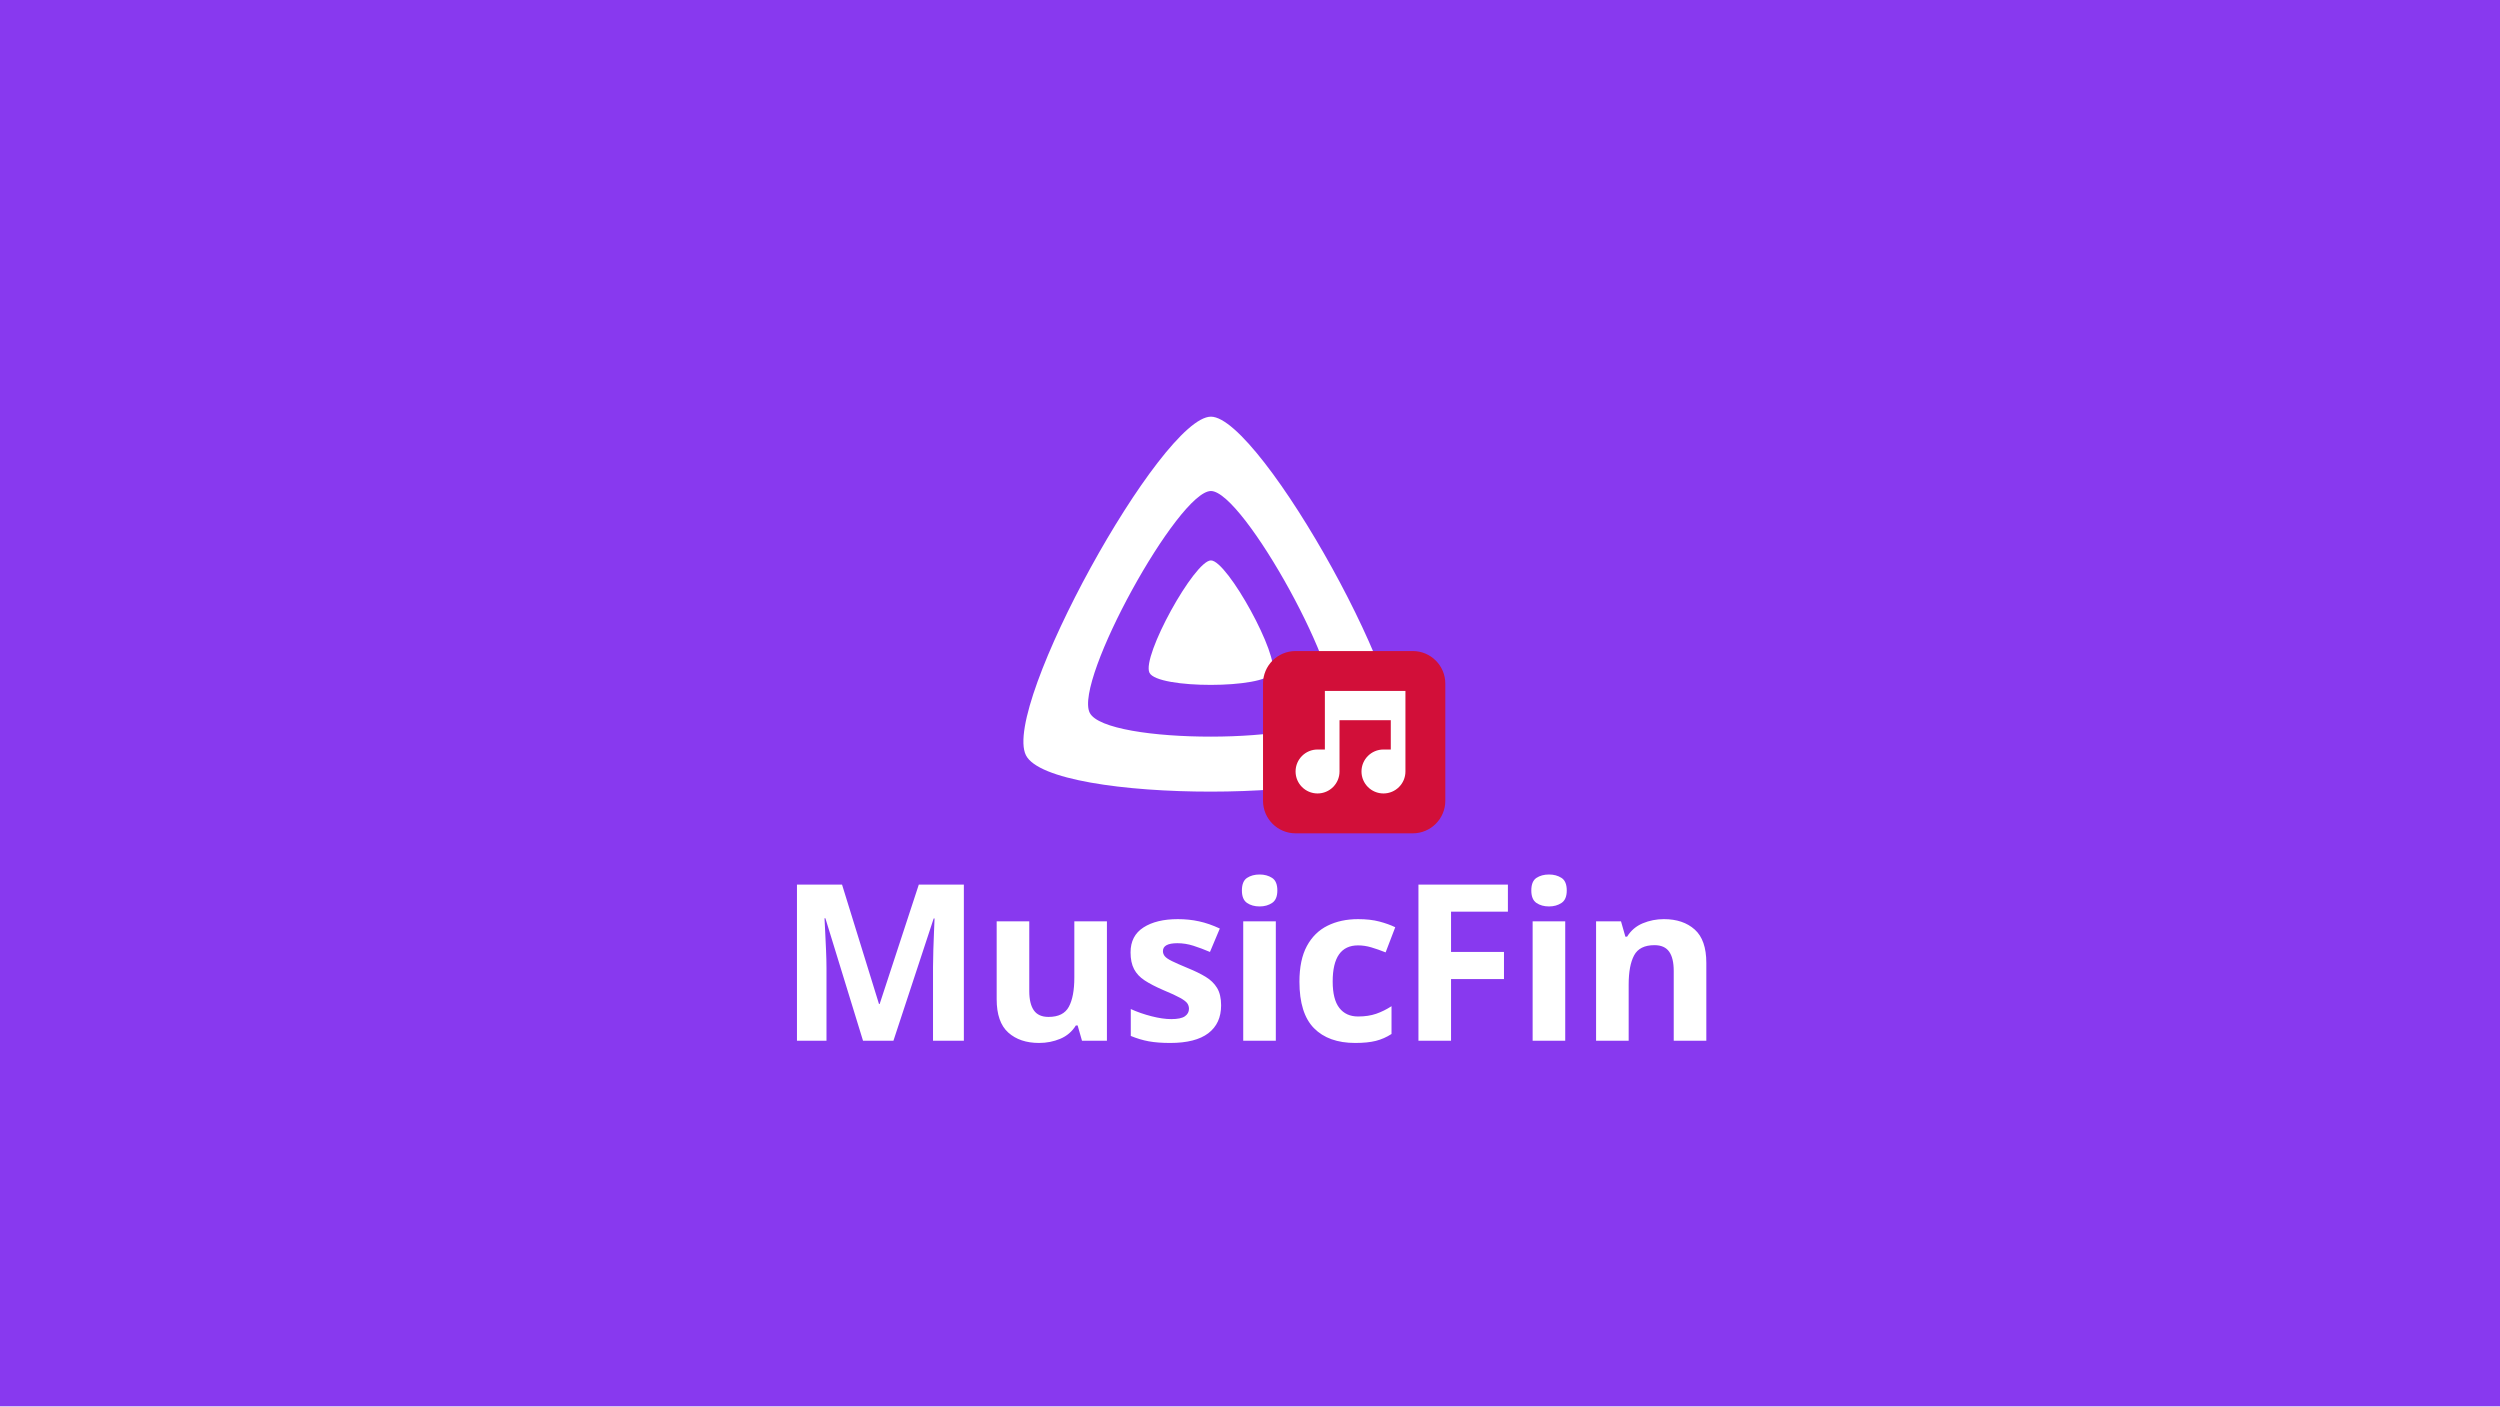
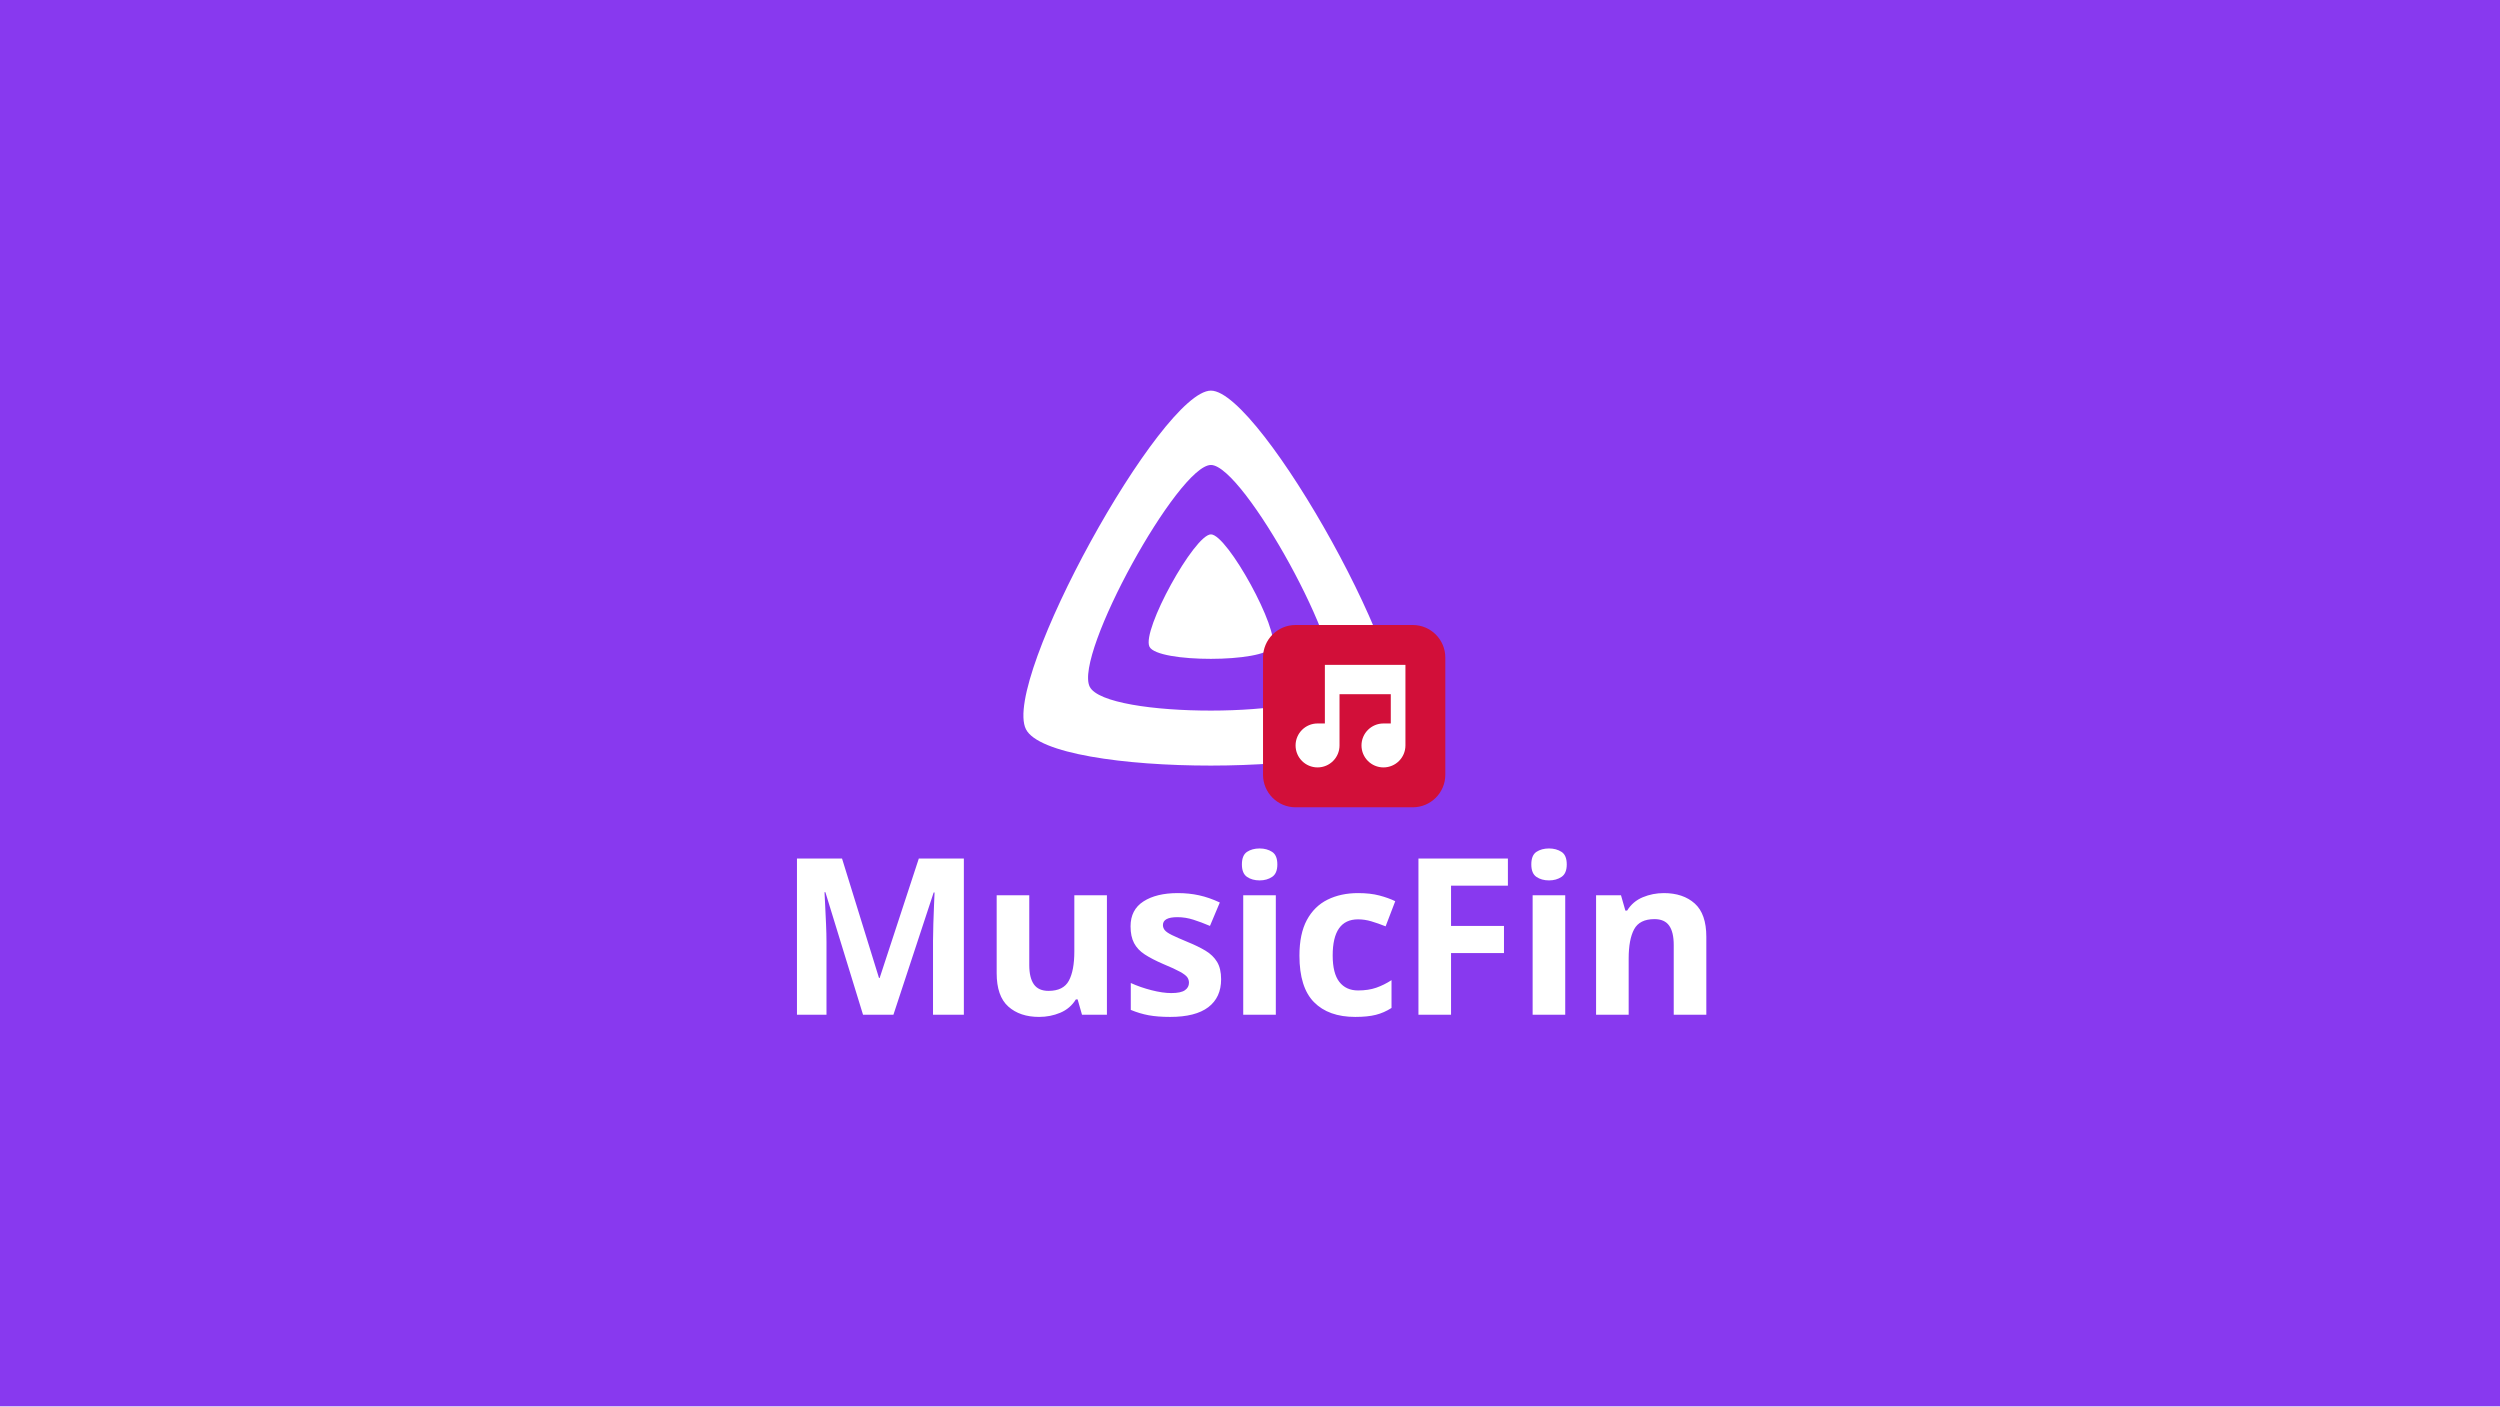
<svg xmlns="http://www.w3.org/2000/svg" width="1920" height="1080" viewBox="0 0 1920 1080">
  <defs>
    <style type="text/css">
      .title {
        font-family: "Nunito", "Quicksand", "Comfortaa", "Arial Rounded MT Bold", ui-rounded, sans-serif;
        font-weight: 700;
        font-size: 168px;
        fill: #ffffff;
        letter-spacing: -0.015em;
      }
    </style>
  </defs>
  <rect width="1920" height="1080" fill="#8839ef" />
  <g transform="translate(960, 540)">
-     <g transform="translate(-230, -280)">
+     <g transform="translate(-230, -300)">
      <g transform="translate(-40, -40) scale(10)">
        <rect width="40" height="40" x="4" y="4" rx="4" fill="#8839ef" />
        <path fill="#ffffff" d="M 24 10 C 20.19 10 7.92 32.24 9.79 36 C 11.66 39.75 36.36 39.71 38.21 36 C 40.25 32.29 27.81 10 24 10 Z M 33.31 32.74 C 32.1 35.17 15.92 35.2 14.69 32.74 C 13.46 30.28 21.5 15.71 24 15.71 C 26.5 15.71 34.52 30.31 33.31 32.74 Z M 24 21.04 C 22.74 21.04 18.66 28.42 19.28 29.67 C 19.9 30.92 28.1 30.9 28.71 29.67 C 29.32 28.44 25.26 21.04 24 21.04 Z" />
        <rect width="14" height="14" x="28" y="28" rx="2.5" fill="#d20f39" />
        <path fill="#ffffff" transform="translate(30.5, 30.5) scale(0.5625)" d="M15 1H4V9H3C1.343 9 0 10.343 0 12C0 13.657 1.343 15 3 15C4.657 15 6 13.657 6 12V5H13V9H12C10.343 9 9 10.343 9 12C9 13.657 10.343 15 12 15C13.657 15 15 13.657 15 12V1Z" />
      </g>
    </g>
-     <text class="title" text-anchor="middle" dominant-baseline="middle" x="0" y="200">MusicFin</text>
+     <text class="title" text-anchor="middle" dominant-baseline="middle" x="0" y="180">MusicFin</text>
  </g>
</svg>
